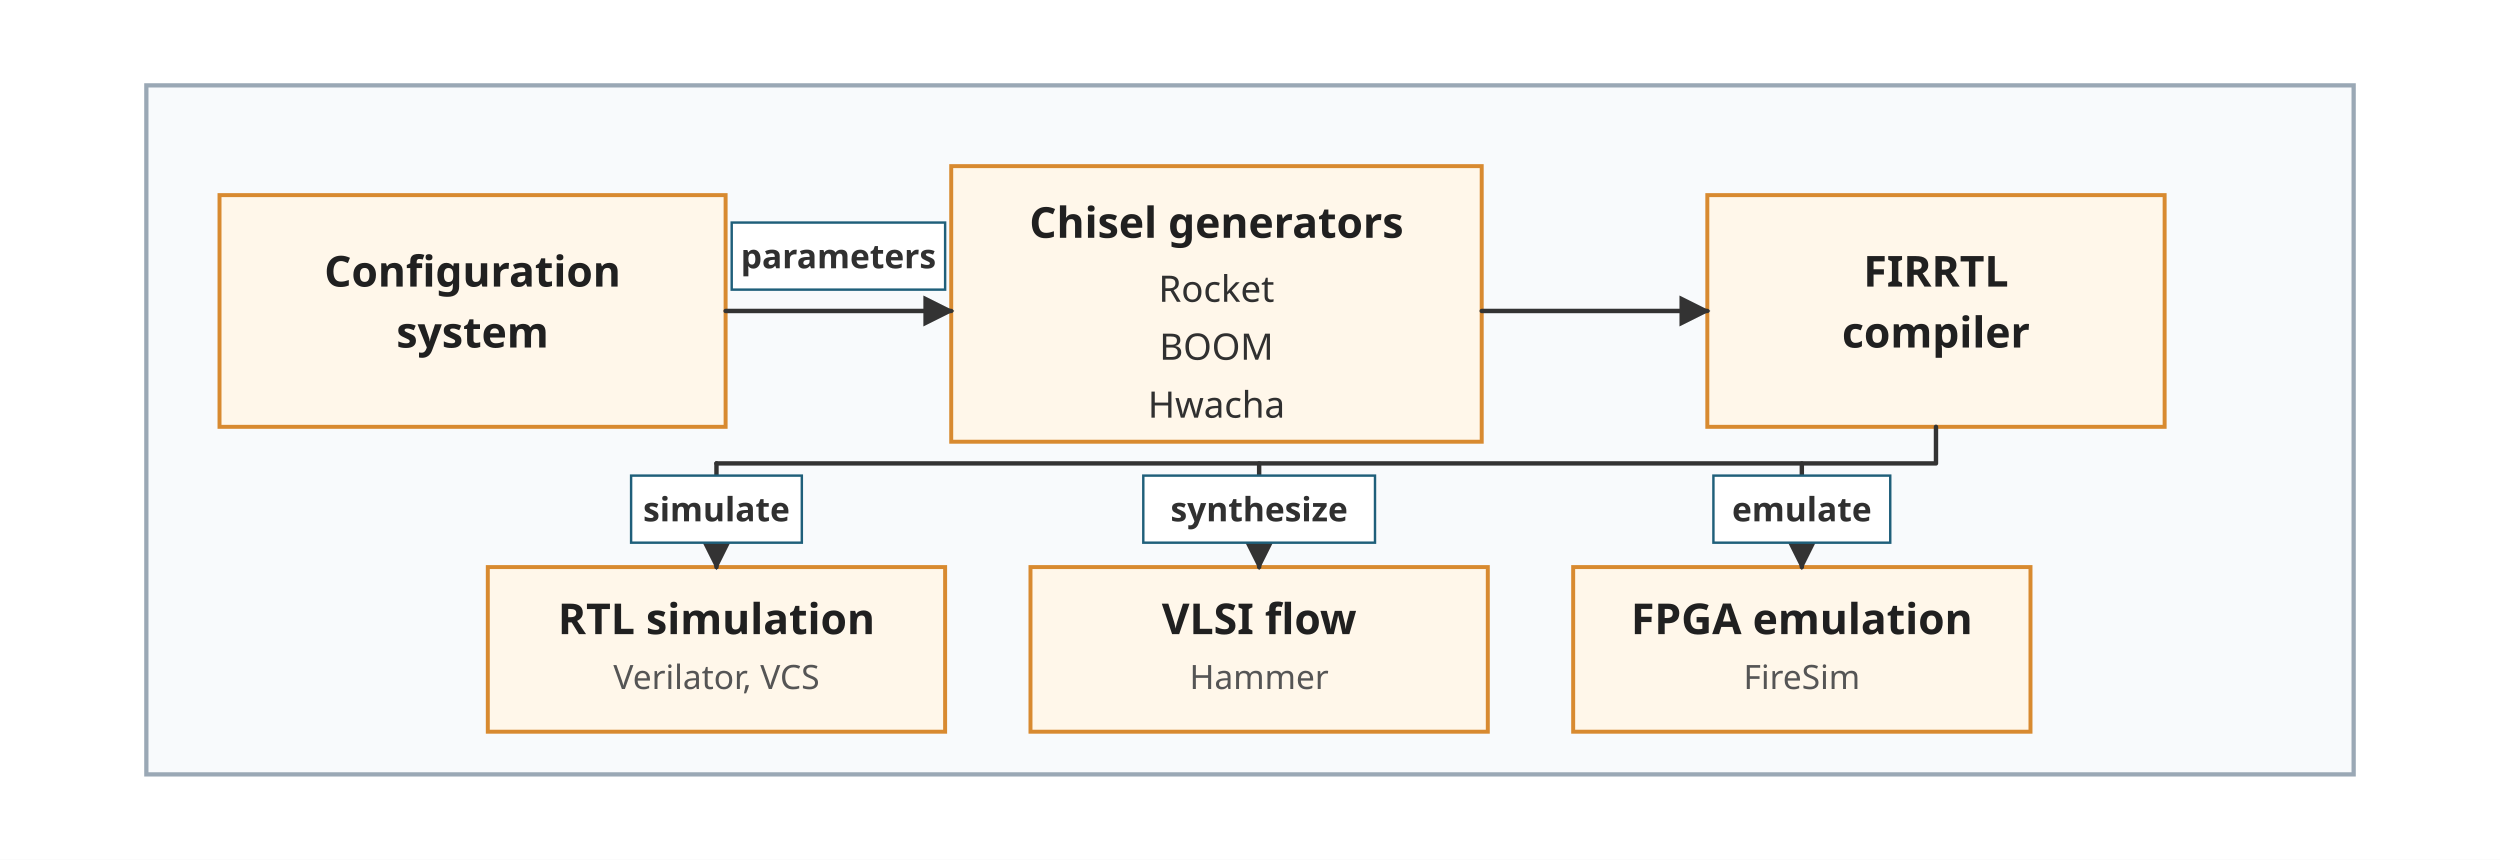
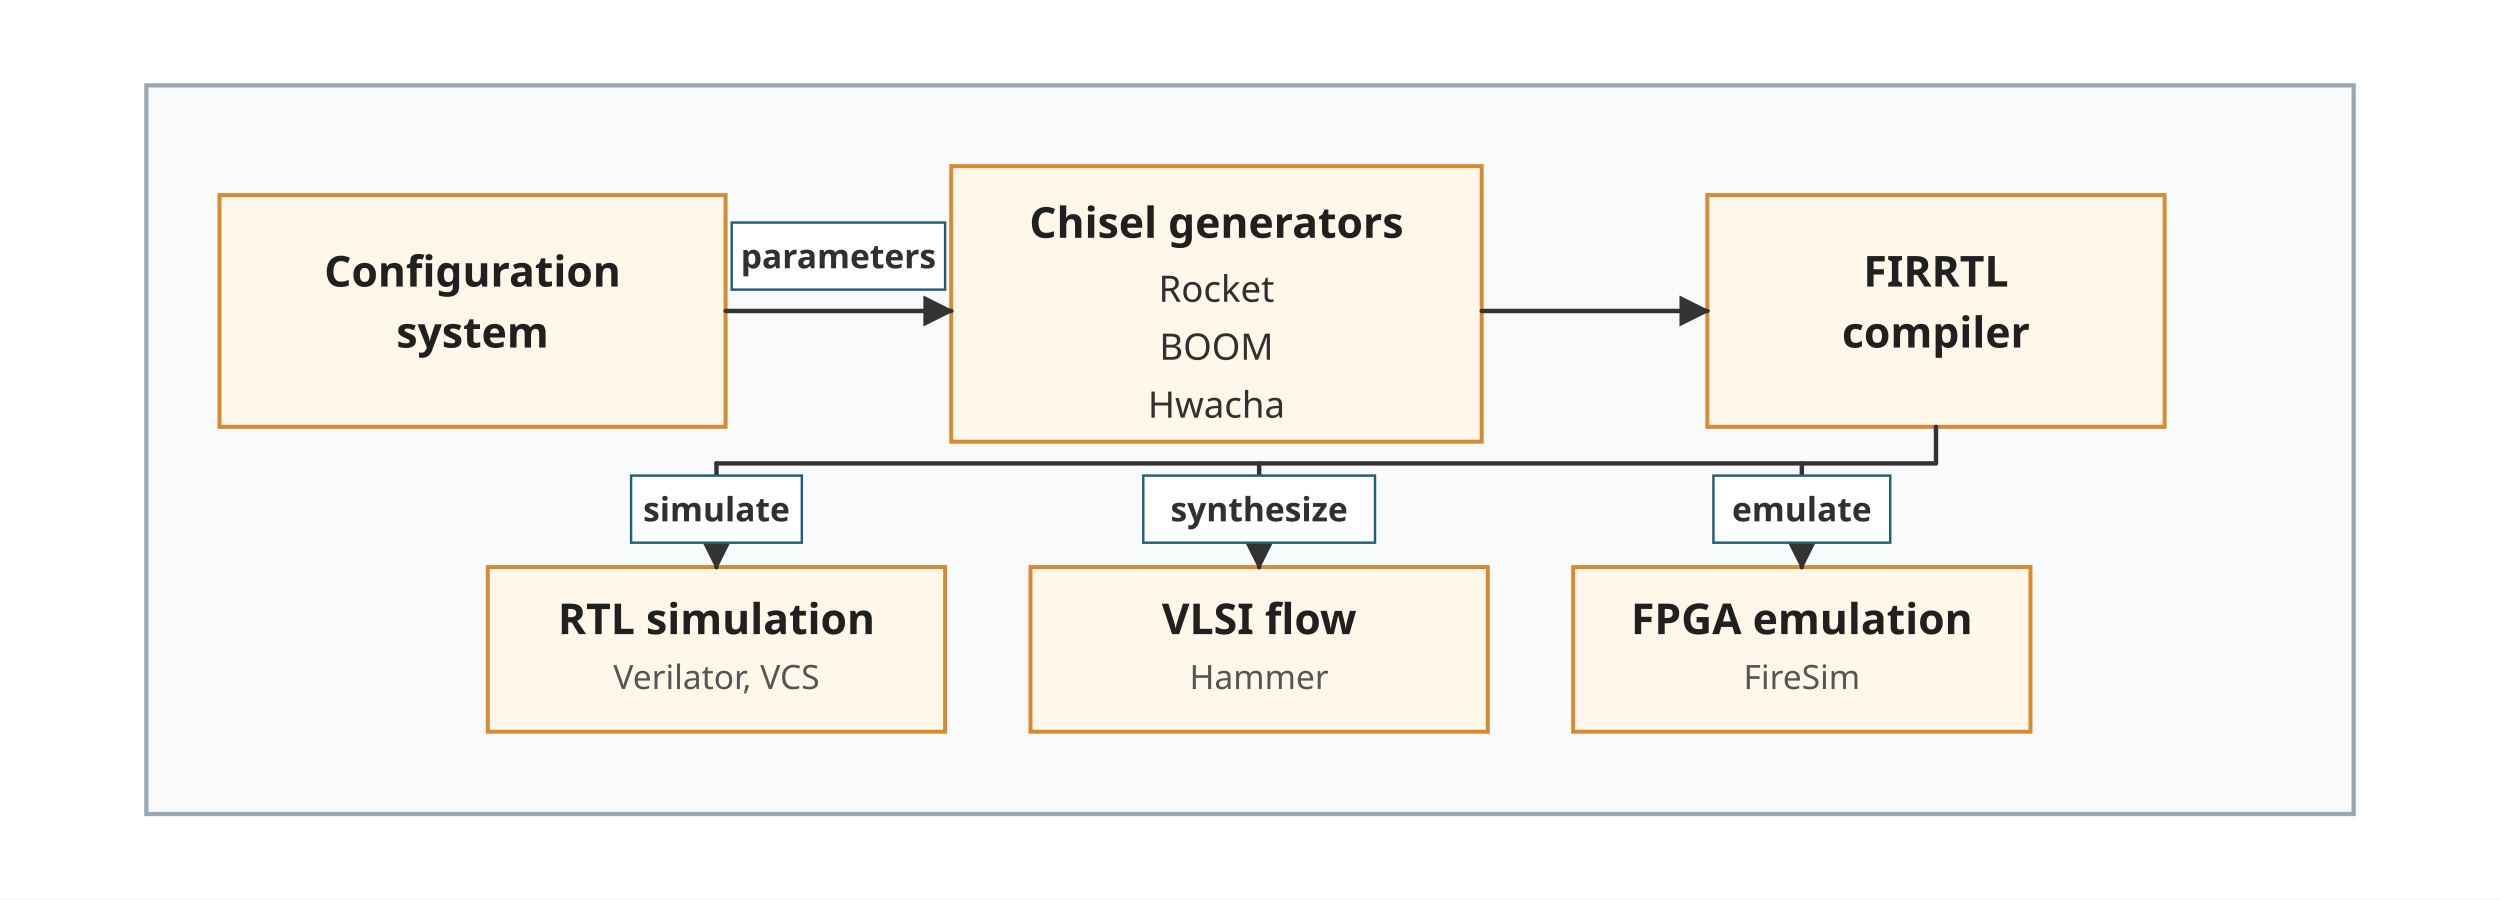
- <svg xmlns="http://www.w3.org/2000/svg" viewBox="0 84 820 282" role="img">
+ <svg xmlns="http://www.w3.org/2000/svg" viewBox="0 84 820 295" role="img">
  <defs>
    <marker id="arrow" viewBox="0 0 10 10" refX="9" refY="5" markerWidth="7" markerHeight="7" orient="auto-start-reverse">
      <path d="M 0 0 L 10 5 L 0 10 z" fill="#333333" />
    </marker>
    <style>
      .font { font-family: sans-serif; }
      .label { font-size: 14px; font-weight: 700; fill: #202020; }
      .small { font-size: 12px; fill: #303030; }
      .micro { font-size: 11px; fill: #555555; }
      .panel { fill: #F8FAFC; stroke: #9AA8B5; stroke-width: 1.4; }
      .config { fill: #FFF7EA; stroke: #D88A30; stroke-width: 1.3; }
      .generator { fill: #FFF7EA; stroke: #D88A30; stroke-width: 1.3; }
      .compiler { fill: #FFF7EA; stroke: #D88A30; stroke-width: 1.3; }
      .backend { fill: #FFF7EA; stroke: #D88A30; stroke-width: 1.3; }
      .line { stroke: #333333; stroke-width: 1.45; fill: none; stroke-linecap: round; stroke-linejoin: round; marker-end: url(#arrow); }
      .tag { fill: #FFFFFF; stroke: #1F5F7A; stroke-width: 0.8; }
      .tagtext { font-size: 11px; font-weight: 700; fill: #303030; }
    </style>
  </defs>
-   <rect x="0" y="84" width="820" height="282" fill="#FFFFFF" />
-   <rect class="panel" x="48" y="112" width="724" height="226" />
+   <rect x="0" y="84" width="820" height="295" fill="#FFFFFF" />
+   <rect class="panel" x="48" y="112" width="724" height="239" />
  <g class="font">
    <rect class="config" x="72" y="148" width="166" height="76" />
    <text class="label" x="155" y="178" text-anchor="middle" style="white-space: pre;">Configuration</text>
    <text class="label" x="155" y="198" text-anchor="middle" style="white-space: pre;">system</text>
    <rect class="generator" x="312" y="138.491" width="174" height="90.395" style="" />
    <text class="label" x="399" y="162" text-anchor="middle" style="white-space: pre;">Chisel generators</text>
    <text class="small" x="399" y="183" text-anchor="middle" style="white-space: pre; font-size: 12px;">Rocket</text>
    <text class="small" x="399" y="202" text-anchor="middle" style="white-space: pre; font-size: 12px;">BOOM</text>
    <text class="small" x="399" y="221" text-anchor="middle" style="white-space: pre; font-size: 12px;">Hwacha</text>
    <rect class="compiler" x="560" y="148" width="150" height="76" />
    <text class="label" x="635" y="178" text-anchor="middle" style="white-space: pre;">FIRRTL</text>
    <text class="label" x="635" y="198" text-anchor="middle" style="white-space: pre;">compiler</text>
    <path class="line" d="M 238 186 C 266 186, 284 186, 312 186" />
    <rect class="tag" x="240" y="157" width="70" height="22" />
    <text class="tagtext" x="275" y="172" text-anchor="middle" style="white-space: pre; font-size: 11px;">parameters</text>
    <path class="line" d="M 486 186 C 514 186, 532 186, 560 186" />
    <rect class="backend" x="160" y="270" width="150" height="54" />
    <text class="label" x="235" y="292" text-anchor="middle" style="white-space: pre;">RTL simulation</text>
    <text class="micro" x="235" y="310" text-anchor="middle" style="white-space: pre;">Verilator, VCS</text>
    <rect class="backend" x="338" y="270" width="150" height="54" />
    <text class="label" x="413" y="292" text-anchor="middle" style="white-space: pre;">VLSI flow</text>
    <text class="micro" x="413" y="310" text-anchor="middle" style="white-space: pre;">Hammer</text>
    <rect class="backend" x="516" y="270" width="150" height="54" />
    <text class="label" x="591" y="292" text-anchor="middle" style="white-space: pre;">FPGA emulation</text>
    <text class="micro" x="591" y="310" text-anchor="middle" style="white-space: pre;">FireSim</text>
    <polyline points="635,224 635,236 235,236" fill="none" stroke="#333333" stroke-width="1.45" stroke-linecap="round" stroke-linejoin="round" />
    <line class="line" x1="235" y1="236" x2="235" y2="270" marker-end="url(#arrow)" />
    <line class="line" x1="413" y1="236" x2="413" y2="270" marker-end="url(#arrow)" />
    <line class="line" x1="591" y1="236" x2="591" y2="270" marker-end="url(#arrow)" />
    <rect class="tag" x="207" y="240" width="56" height="22" />
    <text class="tagtext" x="235" y="255" text-anchor="middle" style="white-space: pre; font-size: 11px;">simulate</text>
    <rect class="tag" x="375" y="240" width="76" height="22" />
    <text class="tagtext" x="413" y="255" text-anchor="middle" style="white-space: pre; font-size: 11px;">synthesize</text>
    <rect class="tag" x="562" y="240" width="58" height="22" />
    <text class="tagtext" x="591" y="255" text-anchor="middle" style="white-space: pre; font-size: 11px;">emulate</text>
  </g>
</svg>
